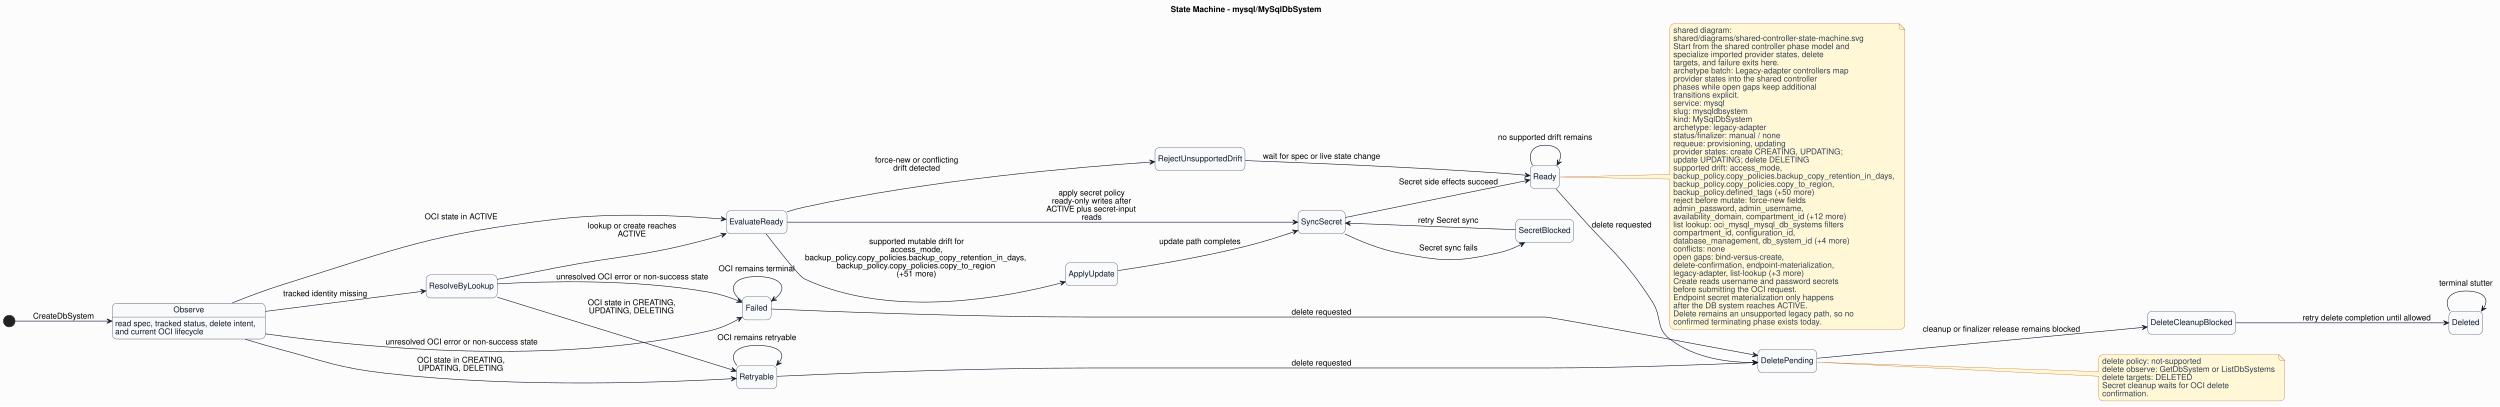
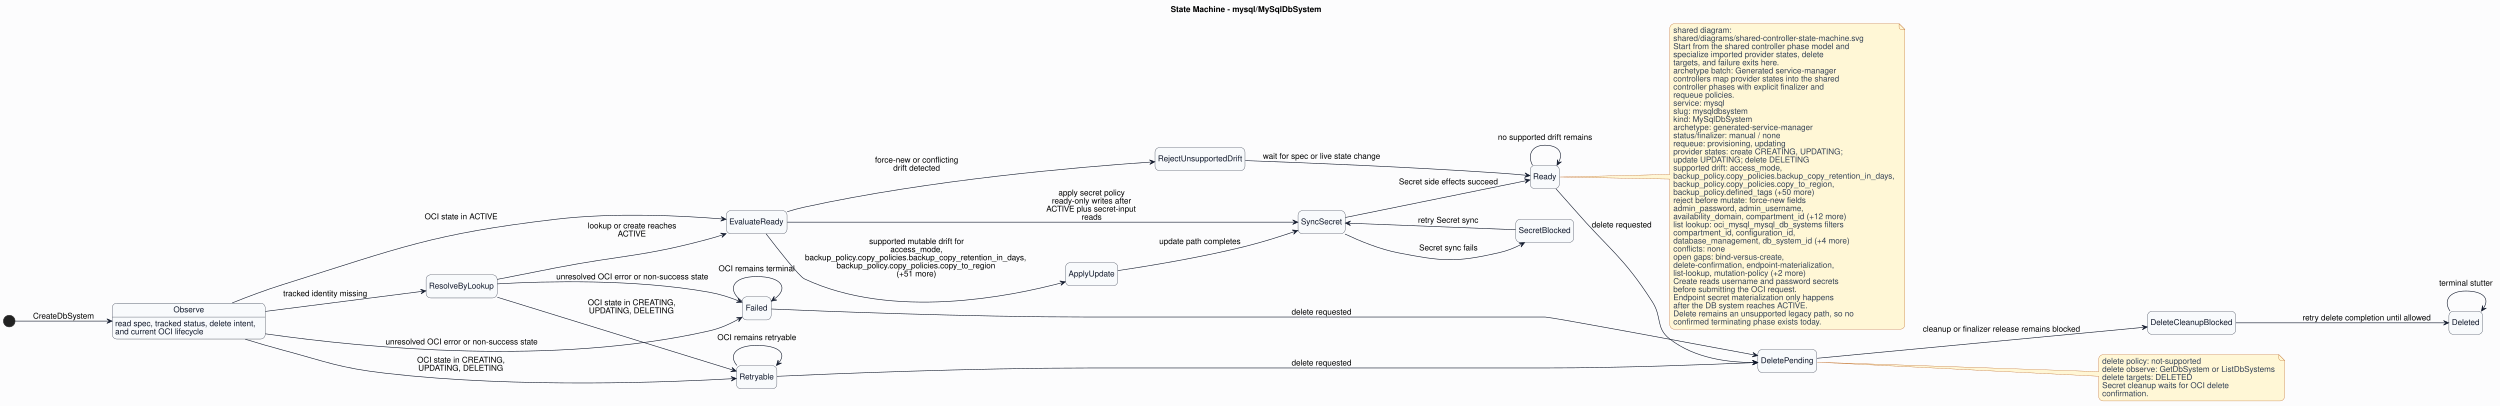
<svg xmlns="http://www.w3.org/2000/svg" contentStyleType="text/css" data-diagram-type="STATE" height="702px" preserveAspectRatio="none" style="width:4321px;height:702px;background:#FCFCFD;" version="1.1" viewBox="0 0 4321 702" width="4321px" zoomAndPan="magnify">
  <defs />
  <g>
    <rect fill="#FCFCFD" height="702" style="stroke:none;stroke-width:1;" width="4321" x="0" y="0" />
    <g class="title" data-source-line="10">
      <text fill="#000000" font-family="Helvetica" font-size="14" font-weight="bold" lengthAdjust="spacing" textLength="260.627" x="2023.389" y="20.78">State Machine - mysql/MySqlDbSystem</text>
    </g>
    <g>
      <rect fill="#F8FAFC" height="62" rx="8" ry="8" style="stroke:#0F172A;stroke-width:0.5;" width="264.364" x="194" y="524" />
      <line style="stroke:#0F172A;stroke-width:0.5;" x1="194" x2="458.364" y1="548" y2="548" />
      <text fill="#0F172A" font-family="Helvetica" font-size="14" lengthAdjust="spacing" textLength="52.91" x="299.727" y="539.78">Observe</text>
      <text fill="#0F172A" font-family="Helvetica" font-size="14" lengthAdjust="spacing" textLength="244.364" x="199" y="563.78">read spec, tracked status, delete intent,</text>
      <text fill="#0F172A" font-family="Helvetica" font-size="14" lengthAdjust="spacing" textLength="153.282" x="199" y="577.78">and current OCI lifecycle</text>
    </g>
    <rect fill="#F8FAFC" height="40" rx="8" ry="8" style="stroke:#0F172A;stroke-width:0.5;" width="104.951" x="1255.36" y="364" />
    <text fill="#0F172A" font-family="Helvetica" font-size="14" lengthAdjust="spacing" textLength="94.951" x="1260.36" y="387.78">EvaluateReady</text>
    <rect fill="#F8FAFC" height="40" rx="8" ry="8" style="stroke:#0F172A;stroke-width:0.5;" width="50.469" x="2644.73" y="286" />
    <text fill="#0F172A" font-family="Helvetica" font-size="14" lengthAdjust="spacing" textLength="40.469" x="2649.73" y="309.78">Ready</text>
    <rect fill="#F8FAFC" height="40" rx="8" ry="8" style="stroke:#0F172A;stroke-width:0.5;" width="69.917" x="1272.88" y="632" />
    <text fill="#0F172A" font-family="Helvetica" font-size="14" lengthAdjust="spacing" textLength="59.917" x="1277.88" y="655.78">Retryable</text>
    <rect fill="#F8FAFC" height="40" rx="8" ry="8" style="stroke:#0F172A;stroke-width:0.5;" width="50" x="1282.84" y="513" />
    <text fill="#0F172A" font-family="Helvetica" font-size="14" lengthAdjust="spacing" textLength="38.131" x="1288.775" y="536.78">Failed</text>
    <rect fill="#F8FAFC" height="40" rx="8" ry="8" style="stroke:#0F172A;stroke-width:0.5;" width="122.848" x="736.44" y="475" />
    <text fill="#0F172A" font-family="Helvetica" font-size="14" lengthAdjust="spacing" textLength="112.848" x="741.44" y="498.78">ResolveByLookup</text>
    <rect fill="#F8FAFC" height="40" rx="8" ry="8" style="stroke:#0F172A;stroke-width:0.5;" width="155.51" x="1996.32" y="255" />
    <text fill="#0F172A" font-family="Helvetica" font-size="14" lengthAdjust="spacing" textLength="145.51" x="2001.32" y="278.78">RejectUnsupportedDrift</text>
    <rect fill="#F8FAFC" height="40" rx="8" ry="8" style="stroke:#0F172A;stroke-width:0.5;" width="90.165" x="1841.73" y="454" />
    <text fill="#0F172A" font-family="Helvetica" font-size="14" lengthAdjust="spacing" textLength="80.165" x="1846.73" y="477.78">ApplyUpdate</text>
    <rect fill="#F8FAFC" height="40" rx="8" ry="8" style="stroke:#0F172A;stroke-width:0.5;" width="81.586" x="2243.53" y="364" />
    <text fill="#0F172A" font-family="Helvetica" font-size="14" lengthAdjust="spacing" textLength="71.586" x="2248.53" y="387.78">SyncSecret</text>
    <rect fill="#F8FAFC" height="40" rx="8" ry="8" style="stroke:#0F172A;stroke-width:0.5;" width="100.269" x="2619.83" y="379" />
    <text fill="#0F172A" font-family="Helvetica" font-size="14" lengthAdjust="spacing" textLength="90.269" x="2624.83" y="402.78">SecretBlocked</text>
    <rect fill="#F8FAFC" height="40" rx="8" ry="8" style="stroke:#0F172A;stroke-width:0.5;" width="101.848" x="3038.3" y="604" />
    <text fill="#0F172A" font-family="Helvetica" font-size="14" lengthAdjust="spacing" textLength="91.848" x="3043.3" y="627.78">DeletePending</text>
    <rect fill="#F8FAFC" height="40" rx="8" ry="8" style="stroke:#0F172A;stroke-width:0.5;" width="58.255" x="4232.69" y="538" />
    <text fill="#0F172A" font-family="Helvetica" font-size="14" lengthAdjust="spacing" textLength="48.255" x="4237.69" y="561.78">Deleted</text>
    <rect fill="#F8FAFC" height="40" rx="8" ry="8" style="stroke:#0F172A;stroke-width:0.5;" width="152.427" x="3711.81" y="538" />
    <text fill="#0F172A" font-family="Helvetica" font-size="14" lengthAdjust="spacing" textLength="142.427" x="3716.81" y="561.78">DeleteCleanupBlocked</text>
    <ellipse cx="16" cy="555" fill="#222222" rx="10" ry="10" style="stroke:#222222;stroke-width:1;" />
    <g class="entity" data-qualified-name="GMN2" data-source-line="60" id="ent0003">
      <path d="M2886.09,49 L2886.09,301.49 L2695.5,305.94 L2886.09,309.49 L2886.09,561 A8,8 0 0 0 2894.09,569 L3284.343,569 A8,8 0 0 0 3292.343,561 L3292.343,51 L3282.343,41 L2894.09,41 A8,8 0 0 0 2886.09,49" fill="#FFF7D6" style="stroke:#B45309;stroke-width:0.5;" />
      <path d="M3282.343,41 L3282.343,47 A4,4 0 0 0 3286.343,51 L3292.343,51 L3282.343,41" fill="#FFF7D6" style="stroke:#B45309;stroke-width:0.5;" />
      <text fill="#334155" font-family="Helvetica" font-size="14" lengthAdjust="spacing" textLength="101.165" x="2892.09" y="56.78">shared diagram:</text>
      <text fill="#334155" font-family="Helvetica" font-size="14" lengthAdjust="spacing" textLength="331.481" x="2892.09" y="70.78">shared/diagrams/shared-controller-state-machine.svg</text>
      <text fill="#334155" font-family="Helvetica" font-size="14" lengthAdjust="spacing" textLength="304.274" x="2892.09" y="84.78">Start from the shared controller phase model and</text>
      <text fill="#334155" font-family="Helvetica" font-size="14" lengthAdjust="spacing" textLength="261.468" x="2892.09" y="98.78">specialize imported provider states, delete</text>
      <text fill="#334155" font-family="Helvetica" font-size="14" lengthAdjust="spacing" textLength="184.434" x="2892.09" y="112.78">targets, and failure exits here.</text>
-       <text fill="#334155" font-family="Helvetica" font-size="14" lengthAdjust="spacing" textLength="304.281" x="2892.09" y="126.78">archetype batch: Legacy-adapter controllers map</text>
-       <text fill="#334155" font-family="Helvetica" font-size="14" lengthAdjust="spacing" textLength="249.799" x="2892.09" y="140.78">provider states into the shared controller</text>
-       <text fill="#334155" font-family="Helvetica" font-size="14" lengthAdjust="spacing" textLength="248.295" x="2892.09" y="154.78">phases while open gaps keep additional</text>
-       <text fill="#334155" font-family="Helvetica" font-size="14" lengthAdjust="spacing" textLength="114.379" x="2892.09" y="168.78">transitions explicit.</text>
+       <text fill="#334155" font-family="Helvetica" font-size="14" lengthAdjust="spacing" textLength="281.709" x="2892.09" y="126.78">archetype batch: Generated service-manager</text>
+       <text fill="#334155" font-family="Helvetica" font-size="14" lengthAdjust="spacing" textLength="287.923" x="2892.09" y="140.78">controllers map provider states into the shared</text>
+       <text fill="#334155" font-family="Helvetica" font-size="14" lengthAdjust="spacing" textLength="261.461" x="2892.09" y="154.78">controller phases with explicit finalizer and</text>
+       <text fill="#334155" font-family="Helvetica" font-size="14" lengthAdjust="spacing" textLength="105.848" x="2892.09" y="168.78">requeue policies.</text>
      <text fill="#334155" font-family="Helvetica" font-size="14" lengthAdjust="spacing" textLength="88.683" x="2892.09" y="182.78">service: mysql</text>
      <text fill="#334155" font-family="Helvetica" font-size="14" lengthAdjust="spacing" textLength="129.931" x="2892.09" y="196.78">slug: mysqldbsystem</text>
      <text fill="#334155" font-family="Helvetica" font-size="14" lengthAdjust="spacing" textLength="136.931" x="2892.09" y="210.78">kind: MySqlDbSystem</text>
-       <text fill="#334155" font-family="Helvetica" font-size="14" lengthAdjust="spacing" textLength="161.875" x="2892.09" y="224.78">archetype: legacy-adapter</text>
+       <text fill="#334155" font-family="Helvetica" font-size="14" lengthAdjust="spacing" textLength="241.24" x="2892.09" y="224.78">archetype: generated-service-manager</text>
      <text fill="#334155" font-family="Helvetica" font-size="14" lengthAdjust="spacing" textLength="185.992" x="2892.09" y="238.78">status/finalizer: manual / none</text>
      <text fill="#334155" font-family="Helvetica" font-size="14" lengthAdjust="spacing" textLength="195.364" x="2892.09" y="252.78">requeue: provisioning, updating</text>
      <text fill="#334155" font-family="Helvetica" font-size="14" lengthAdjust="spacing" textLength="298.744" x="2892.09" y="266.78">provider states: create CREATING, UPDATING;</text>
      <text fill="#334155" font-family="Helvetica" font-size="14" lengthAdjust="spacing" textLength="238.875" x="2892.09" y="280.78">update UPDATING; delete DELETING</text>
      <text fill="#334155" font-family="Helvetica" font-size="14" lengthAdjust="spacing" textLength="187.544" x="2892.09" y="294.78">supported drift: access_mode,</text>
      <text fill="#334155" font-family="Helvetica" font-size="14" lengthAdjust="spacing" textLength="385.253" x="2892.09" y="308.78">backup_policy.copy_policies.backup_copy_retention_in_days,</text>
      <text fill="#334155" font-family="Helvetica" font-size="14" lengthAdjust="spacing" textLength="280.178" x="2892.09" y="322.78">backup_policy.copy_policies.copy_to_region,</text>
      <text fill="#334155" font-family="Helvetica" font-size="14" lengthAdjust="spacing" textLength="245.54" x="2892.09" y="336.78">backup_policy.defined_tags (+50 more)</text>
      <text fill="#334155" font-family="Helvetica" font-size="14" lengthAdjust="spacing" textLength="230.33" x="2892.09" y="350.78">reject before mutate: force-new fields</text>
      <text fill="#334155" font-family="Helvetica" font-size="14" lengthAdjust="spacing" textLength="225.675" x="2892.09" y="364.78">admin_password, admin_username,</text>
      <text fill="#334155" font-family="Helvetica" font-size="14" lengthAdjust="spacing" textLength="299.195" x="2892.09" y="378.78">availability_domain, compartment_id (+12 more)</text>
      <text fill="#334155" font-family="Helvetica" font-size="14" lengthAdjust="spacing" textLength="296.44" x="2892.09" y="392.78">list lookup: oci_mysql_mysql_db_systems filters</text>
      <text fill="#334155" font-family="Helvetica" font-size="14" lengthAdjust="spacing" textLength="210.895" x="2892.09" y="406.78">compartment_id, configuration_id,</text>
      <text fill="#334155" font-family="Helvetica" font-size="14" lengthAdjust="spacing" textLength="306.229" x="2892.09" y="420.78">database_management, db_system_id (+4 more)</text>
      <text fill="#334155" font-family="Helvetica" font-size="14" lengthAdjust="spacing" textLength="89.496" x="2892.09" y="434.78">conflicts: none</text>
      <text fill="#334155" font-family="Helvetica" font-size="14" lengthAdjust="spacing" textLength="192.999" x="2892.09" y="448.78">open gaps: bind-versus-create,</text>
      <text fill="#334155" font-family="Helvetica" font-size="14" lengthAdjust="spacing" textLength="279.371" x="2892.09" y="462.78">delete-confirmation, endpoint-materialization,</text>
-       <text fill="#334155" font-family="Helvetica" font-size="14" lengthAdjust="spacing" textLength="228.382" x="2892.09" y="476.78">legacy-adapter, list-lookup (+3 more)</text>
+       <text fill="#334155" font-family="Helvetica" font-size="14" lengthAdjust="spacing" textLength="229.92" x="2892.09" y="476.78">list-lookup, mutation-policy (+2 more)</text>
      <text fill="#334155" font-family="Helvetica" font-size="14" lengthAdjust="spacing" textLength="287.144" x="2892.09" y="490.78">Create reads username and password secrets</text>
      <text fill="#334155" font-family="Helvetica" font-size="14" lengthAdjust="spacing" textLength="213.999" x="2892.09" y="504.78">before submitting the OCI request.</text>
      <text fill="#334155" font-family="Helvetica" font-size="14" lengthAdjust="spacing" textLength="278.612" x="2892.09" y="518.78">Endpoint secret materialization only happens</text>
      <text fill="#334155" font-family="Helvetica" font-size="14" lengthAdjust="spacing" textLength="234.972" x="2892.09" y="532.78">after the DB system reaches ACTIVE.</text>
      <text fill="#334155" font-family="Helvetica" font-size="14" lengthAdjust="spacing" textLength="312.867" x="2892.09" y="546.78">Delete remains an unsupported legacy path, so no</text>
      <text fill="#334155" font-family="Helvetica" font-size="14" lengthAdjust="spacing" textLength="258.351" x="2892.09" y="560.78">confirmed terminating phase exists today.</text>
    </g>
    <g class="entity" data-qualified-name="GMN5" data-source-line="99" id="ent0006">
      <path d="M3627.35,621 L3627.35,642.34 L3140.61,626.1 L3627.35,650.34 L3627.35,685 A8,8 0 0 0 3635.35,693 L3940.694,693 A8,8 0 0 0 3948.694,685 L3948.694,623 L3938.694,613 L3635.35,613 A8,8 0 0 0 3627.35,621" fill="#FFF7D6" style="stroke:#B45309;stroke-width:0.5;" />
      <path d="M3938.694,613 L3938.694,619 A4,4 0 0 0 3942.694,623 L3948.694,623 L3938.694,613" fill="#FFF7D6" style="stroke:#B45309;stroke-width:0.5;" />
      <text fill="#334155" font-family="Helvetica" font-size="14" lengthAdjust="spacing" textLength="171.999" x="3633.35" y="628.78">delete policy: not-supported</text>
      <text fill="#334155" font-family="Helvetica" font-size="14" lengthAdjust="spacing" textLength="300.344" x="3633.35" y="642.78">delete observe: GetDbSystem or ListDbSystems</text>
      <text fill="#334155" font-family="Helvetica" font-size="14" lengthAdjust="spacing" textLength="157.185" x="3633.35" y="656.78">delete targets: DELETED</text>
      <text fill="#334155" font-family="Helvetica" font-size="14" lengthAdjust="spacing" textLength="220.22" x="3633.35" y="670.78">Secret cleanup waits for OCI delete</text>
      <text fill="#334155" font-family="Helvetica" font-size="14" lengthAdjust="spacing" textLength="80.144" x="3633.35" y="684.78">confirmation.</text>
    </g>
    <g class="link" data-entity-1="ent0002" data-entity-2="ent0002" data-link-type="dependency" data-source-line="34" id="lnk3">
      <path d="M26.22,555 C51.71,555 119.73,555 187.73,555" fill="none" id="*start*-to-observe" style="stroke:#0F172A;stroke-width:1;" />
      <polygon fill="#0F172A" points="193.73,555,184.73,551,188.73,555,184.73,559,193.73,555" style="stroke:#0F172A;stroke-width:1;" />
      <text fill="#000000" font-family="Helvetica" font-size="14" lengthAdjust="spacing" textLength="106.593" x="57" y="550.78">CreateDbSystem</text>
    </g>
    <g class="link" data-entity-1="ent0002" data-entity-2="ent0007" data-link-type="dependency" data-source-line="35" id="lnk4">
      <path d="M458.64,538.21 C549.55,526.59 660.338,512.44 730.188,503.52" fill="none" id="observe-to-resolve_by_lookup" style="stroke:#0F172A;stroke-width:1;" />
      <polygon fill="#0F172A" points="736.14,502.76,726.706,499.932,731.18,503.393,727.719,507.868,736.14,502.76" style="stroke:#0F172A;stroke-width:1;" />
      <text fill="#000000" font-family="Helvetica" font-size="14" lengthAdjust="spacing" textLength="145.503" x="489.36" y="511.9">tracked identity missing</text>
    </g>
    <g class="link" data-entity-1="ent0007" data-entity-2="ent0003" data-link-type="dependency" data-source-line="36" id="lnk5">
      <path d="M859.42,482.86 C889.72,476.83 926.97,469.46 960.36,463 C1078.04,440.24 1109.67,444.3 1225.36,413 C1235.07,410.37 1239.604,409.074 1249.384,405.724" fill="none" id="resolve_by_lookup-to-evaluate_ready" style="stroke:#0F172A;stroke-width:1;" />
      <polygon fill="#0F172A" points="1255.06,403.78,1245.249,402.912,1250.33,405.4,1247.842,410.481,1255.06,403.78" style="stroke:#0F172A;stroke-width:1;" />
      <text fill="#000000" font-family="Helvetica" font-size="14" lengthAdjust="spacing" textLength="154.089" x="1015.86" y="394.78">lookup or create reaches</text>
      <text fill="#000000" font-family="Helvetica" font-size="14" lengthAdjust="spacing" textLength="50.565" x="1067.622" y="408.78">ACTIVE</text>
    </g>
    <g class="link" data-entity-1="ent0007" data-entity-2="ent0005" data-link-type="dependency" data-source-line="37" id="lnk6">
      <path d="M859.63,513.78 C967.21,547.03 1182.068,613.438 1266.858,639.648" fill="none" id="resolve_by_lookup-to-retryable" style="stroke:#0F172A;stroke-width:1;" />
      <polygon fill="#0F172A" points="1272.59,641.42,1265.173,634.941,1267.813,639.943,1262.81,642.584,1272.59,641.42" style="stroke:#0F172A;stroke-width:1;" />
      <text fill="#000000" font-family="Helvetica" font-size="14" lengthAdjust="spacing" textLength="154.034" x="1015.86" y="527.56">OCI state in CREATING,</text>
      <text fill="#000000" font-family="Helvetica" font-size="14" lengthAdjust="spacing" textLength="150.131" x="1017.812" y="541.56">UPDATING, DELETING</text>
    </g>
    <g class="link" data-entity-1="ent0007" data-entity-2="ent0006" data-link-type="dependency" data-source-line="38" id="lnk7">
      <path d="M859.48,490.63 C942.71,485.93 1096.69,481.95 1225.36,505 C1245.09,508.53 1260.917,513.817 1276.837,520.167" fill="none" id="resolve_by_lookup-to-failed" style="stroke:#0F172A;stroke-width:1;" />
      <polygon fill="#0F172A" points="1282.41,522.39,1275.532,515.34,1277.766,520.538,1272.569,522.771,1282.41,522.39" style="stroke:#0F172A;stroke-width:1;" />
      <text fill="#000000" font-family="Helvetica" font-size="14" lengthAdjust="spacing" textLength="263.778" x="961.36" y="482.8">unresolved OCI error or non-success state</text>
    </g>
    <g class="link" data-entity-1="ent0002" data-entity-2="ent0003" data-link-type="dependency" data-source-line="39" id="lnk8">
      <path d="M401.45,523.5 C428.52,512.68 459.55,501.03 488.36,492 C694.19,427.47 746.15,404.29 960.36,379 C1064.32,366.73 1181.04,372.961 1248.98,378.521" fill="none" id="observe-to-evaluate_ready" style="stroke:#0F172A;stroke-width:1;" />
      <polygon fill="#0F172A" points="1254.96,379.01,1246.316,374.289,1249.977,378.602,1245.664,382.263,1254.96,379.01" style="stroke:#0F172A;stroke-width:1;" />
      <text fill="#000000" font-family="Helvetica" font-size="14" lengthAdjust="spacing" textLength="128.372" x="733.86" y="378.98">OCI state in ACTIVE</text>
    </g>
    <g class="link" data-entity-1="ent0002" data-entity-2="ent0005" data-link-type="dependency" data-source-line="40" id="lnk9">
      <path d="M423.99,586.38 C445.12,592.85 467.42,599.39 488.36,605 C566.27,625.85 585.26,635.62 665.36,645 C896,672.01 1170.48,660.013 1266.61,654.503" fill="none" id="observe-to-retryable" style="stroke:#0F172A;stroke-width:1;" />
      <polygon fill="#0F172A" points="1272.6,654.16,1263.386,650.682,1267.608,654.446,1263.844,658.668,1272.6,654.16" style="stroke:#0F172A;stroke-width:1;" />
      <text fill="#000000" font-family="Helvetica" font-size="14" lengthAdjust="spacing" textLength="154.034" x="720.86" y="626.78">OCI state in CREATING,</text>
      <text fill="#000000" font-family="Helvetica" font-size="14" lengthAdjust="spacing" textLength="150.131" x="722.812" y="640.78">UPDATING, DELETING</text>
    </g>
    <g class="link" data-entity-1="ent0002" data-entity-2="ent0006" data-link-type="dependency" data-source-line="41" id="lnk10">
      <path d="M458.59,576.96 C635.37,602.12 958.44,632.59 1225.36,572 C1245.7,567.38 1261.68,559.998 1277.35,551.118" fill="none" id="observe-to-failed" style="stroke:#0F172A;stroke-width:1;" />
      <polygon fill="#0F172A" points="1282.57,548.16,1272.768,549.117,1278.22,550.625,1276.712,556.077,1282.57,548.16" style="stroke:#0F172A;stroke-width:1;" />
      <text fill="#000000" font-family="Helvetica" font-size="14" lengthAdjust="spacing" textLength="263.778" x="666.36" y="595.33">unresolved OCI error or non-success state</text>
    </g>
    <g class="link" data-entity-1="ent0003" data-entity-2="ent0008" data-link-type="dependency" data-source-line="42" id="lnk11">
      <path d="M1360.6,365.88 C1370.38,362.91 1380.6,360.12 1390.32,358 C1607.01,310.69 1862.714,288.75 1990.014,280.04" fill="none" id="evaluate_ready-to-reject_unsupported_drift" style="stroke:#0F172A;stroke-width:1;" />
      <polygon fill="#0F172A" points="1996,279.63,1986.748,276.254,1991.012,279.971,1987.294,284.235,1996,279.63" style="stroke:#0F172A;stroke-width:1;" />
      <text fill="#000000" font-family="Helvetica" font-size="14" lengthAdjust="spacing" textLength="143.951" x="1512.32" y="281.05">force-new or conflicting</text>
      <text fill="#000000" font-family="Helvetica" font-size="14" lengthAdjust="spacing" textLength="80.938" x="1543.827" y="295.05">drift detected</text>
    </g>
    <g class="link" data-entity-1="ent0008" data-entity-2="ent0004" data-link-type="dependency" data-source-line="43" id="lnk12">
      <path d="M2152.31,277.6 C2253.05,281.22 2434.73,288.53 2589.83,299 C2608.13,300.24 2622.797,301.514 2638.407,302.994" fill="none" id="reject_unsupported_drift-to-ready" style="stroke:#0F172A;stroke-width:1;" />
      <polygon fill="#0F172A" points="2644.38,303.56,2635.798,298.728,2639.402,303.088,2635.043,306.693,2644.38,303.56" style="stroke:#0F172A;stroke-width:1;" />
      <text fill="#000000" font-family="Helvetica" font-size="14" lengthAdjust="spacing" textLength="203.882" x="2182.83" y="274.51">wait for spec or live state change</text>
    </g>
    <g class="link" data-entity-1="ent0003" data-entity-2="ent0009" data-link-type="dependency" data-source-line="44" id="lnk13">
      <path d="M1324.09,404.12 C1345.09,431.56 1381.35,477.8 1390.32,482 C1542.59,553.43 1745.462,512.644 1835.592,488.644" fill="none" id="evaluate_ready-to-apply_update" style="stroke:#0F172A;stroke-width:1;" />
      <polygon fill="#0F172A" points="1841.39,487.1,1831.664,485.55,1836.558,488.387,1833.722,493.281,1841.39,487.1" style="stroke:#0F172A;stroke-width:1;" />
      <text fill="#000000" font-family="Helvetica" font-size="14" lengthAdjust="spacing" textLength="163.42" x="1502.236" y="421.78">supported mutable drift for</text>
      <text fill="#000000" font-family="Helvetica" font-size="14" lengthAdjust="spacing" textLength="90.269" x="1538.812" y="435.78">access_mode,</text>
      <text fill="#000000" font-family="Helvetica" font-size="14" lengthAdjust="spacing" textLength="385.253" x="1391.32" y="449.78">backup_policy.copy_policies.backup_copy_retention_in_days,</text>
      <text fill="#000000" font-family="Helvetica" font-size="14" lengthAdjust="spacing" textLength="276.288" x="1445.802" y="463.78">backup_policy.copy_policies.copy_to_region</text>
      <text fill="#000000" font-family="Helvetica" font-size="14" lengthAdjust="spacing" textLength="68.858" x="1549.517" y="477.78">(+51 more)</text>
    </g>
    <g class="link" data-entity-1="ent0009" data-entity-2="ent0010" data-link-type="dependency" data-source-line="45" id="lnk14">
      <path d="M1932.1,467.74 C1984.85,459.87 2075.44,445.06 2151.83,426 C2182.87,418.26 2211.623,409.113 2237.453,400.273" fill="none" id="apply_update-to-sync_secret" style="stroke:#0F172A;stroke-width:1;" />
      <polygon fill="#0F172A" points="2243.13,398.33,2233.32,397.46,2238.399,399.949,2235.91,405.029,2243.13,398.33" style="stroke:#0F172A;stroke-width:1;" />
      <text fill="#000000" font-family="Helvetica" font-size="14" lengthAdjust="spacing" textLength="141.654" x="2003.57" y="421.78">update path completes</text>
    </g>
    <g class="link" data-entity-1="ent0003" data-entity-2="ent0010" data-link-type="dependency" data-source-line="46" id="lnk15">
      <path d="M1360.54,384 C1533.38,384 2082.84,384 2237.2,384" fill="none" id="evaluate_ready-to-sync_secret" style="stroke:#0F172A;stroke-width:1;" />
      <polygon fill="#0F172A" points="2243.2,384,2234.2,380,2238.2,384,2234.2,388,2243.2,384" style="stroke:#0F172A;stroke-width:1;" />
      <text fill="#000000" font-family="Helvetica" font-size="14" lengthAdjust="spacing" textLength="115.165" x="1829.323" y="337.78">apply secret policy</text>
      <text fill="#000000" font-family="Helvetica" font-size="14" lengthAdjust="spacing" textLength="137.717" x="1818.047" y="351.78">ready-only writes after</text>
      <text fill="#000000" font-family="Helvetica" font-size="14" lengthAdjust="spacing" textLength="157.172" x="1808.32" y="365.78">ACTIVE plus secret-input</text>
      <text fill="#000000" font-family="Helvetica" font-size="14" lengthAdjust="spacing" textLength="35.02" x="1869.396" y="379.78">reads</text>
    </g>
    <g class="link" data-entity-1="ent0010" data-entity-2="ent0011" data-link-type="dependency" data-source-line="47" id="lnk16">
      <path d="M2324.68,404.5 C2350.19,416.6 2384.57,430.74 2416.83,437 C2492.31,451.64 2514.85,454.07 2589.83,437 C2605.43,433.45 2616.216,429.186 2629.806,422.126" fill="none" id="sync_secret-to-secret_blocked" style="stroke:#0F172A;stroke-width:1;" />
      <polygon fill="#0F172A" points="2635.13,419.36,2625.299,419.959,2630.693,421.665,2628.987,427.059,2635.13,419.36" style="stroke:#0F172A;stroke-width:1;" />
      <text fill="#000000" font-family="Helvetica" font-size="14" lengthAdjust="spacing" textLength="101.924" x="2452.83" y="432.78">Secret sync fails</text>
    </g>
    <g class="link" data-entity-1="ent0011" data-entity-2="ent0010" data-link-type="dependency" data-source-line="48" id="lnk17">
      <path d="M2619.46,397.06 C2542.56,394.06 2401.915,388.554 2331.295,385.794" fill="none" id="secret_blocked-to-sync_secret" style="stroke:#0F172A;stroke-width:1;" />
      <polygon fill="#0F172A" points="2325.3,385.56,2334.137,389.908,2330.296,385.755,2334.449,381.914,2325.3,385.56" style="stroke:#0F172A;stroke-width:1;" />
      <text fill="#000000" font-family="Helvetica" font-size="14" lengthAdjust="spacing" textLength="105.027" x="2450.83" y="385.06">retry Secret sync</text>
    </g>
    <g class="link" data-entity-1="ent0010" data-entity-2="ent0004" data-link-type="dependency" data-source-line="49" id="lnk18">
      <path d="M2325.3,375.87 C2404.55,359.76 2573.68,325.376 2638.39,312.216" fill="none" id="sync_secret-to-ready" style="stroke:#0F172A;stroke-width:1;" />
      <polygon fill="#0F172A" points="2644.27,311.02,2634.653,308.894,2639.37,312.016,2636.248,316.733,2644.27,311.02" style="stroke:#0F172A;stroke-width:1;" />
      <text fill="#000000" font-family="Helvetica" font-size="14" lengthAdjust="spacing" textLength="171.199" x="2417.83" y="318.63">Secret side effects succeed</text>
    </g>
    <g class="link" data-entity-1="ent0004" data-entity-2="ent0004" data-link-type="dependency" data-source-line="50" id="lnk19">
      <path d="M2648.81,285.69 C2639.77,268.73 2646.82,251 2669.96,251 C2693.1,251 2702.972,263.435 2693.932,280.395" fill="none" id="ready-to-ready" style="stroke:#0F172A;stroke-width:1;" />
      <polygon fill="#0F172A" points="2691.11,285.69,2698.873,279.629,2693.462,281.278,2691.814,275.866,2691.11,285.69" style="stroke:#0F172A;stroke-width:1;" />
      <text fill="#000000" font-family="Helvetica" font-size="14" lengthAdjust="spacing" textLength="162.641" x="2588.96" y="241.78">no supported drift remains</text>
    </g>
    <g class="link" data-entity-1="ent0005" data-entity-2="ent0005" data-link-type="dependency" data-source-line="51" id="lnk20">
      <path d="M1273.68,631.69 C1259.09,614.73 1270.47,597 1307.84,597 C1345.21,597 1360.503,610.182 1345.913,627.141" fill="none" id="retryable-to-retryable" style="stroke:#0F172A;stroke-width:1;" />
      <polygon fill="#0F172A" points="1342,631.69,1350.902,627.476,1345.261,627.9,1344.837,622.259,1342,631.69" style="stroke:#0F172A;stroke-width:1;" />
      <text fill="#000000" font-family="Helvetica" font-size="14" lengthAdjust="spacing" textLength="136.931" x="1239.84" y="587.78">OCI remains retryable</text>
    </g>
    <g class="link" data-entity-1="ent0006" data-entity-2="ent0006" data-link-type="dependency" data-source-line="52" id="lnk21">
      <path d="M1282.5,520.57 C1256.15,501.74 1264.59,478 1307.84,478 C1351.09,478 1364.412,498.252 1338.062,517.082" fill="none" id="failed-to-failed" style="stroke:#0F172A;stroke-width:1;" />
      <polygon fill="#0F172A" points="1333.18,520.57,1342.828,518.592,1337.248,517.663,1338.177,512.083,1333.18,520.57" style="stroke:#0F172A;stroke-width:1;" />
      <text fill="#000000" font-family="Helvetica" font-size="14" lengthAdjust="spacing" textLength="132.255" x="1241.84" y="468.78">OCI remains terminal</text>
    </g>
    <g class="link" data-entity-1="ent0004" data-entity-2="ent0012" data-link-type="dependency" data-source-line="53" id="lnk22">
      <path d="M2689.3,326.25 C2698.59,336.59 2710.02,349.4 2720.09,361 C2781.52,431.71 2805.56,443.13 2856.09,522 C2873.04,548.45 2861.26,566.76 2886.09,586 C2929.56,619.68 2987.88,626.568 3032.23,626.728" fill="none" id="ready-to-delete_pending" style="stroke:#0F172A;stroke-width:1;" />
      <polygon fill="#0F172A" points="3038.23,626.75,3029.244,622.718,3033.23,626.732,3029.216,630.717,3038.23,626.75" style="stroke:#0F172A;stroke-width:1;" />
      <text fill="#000000" font-family="Helvetica" font-size="14" lengthAdjust="spacing" textLength="104.303" x="2751.09" y="393.11">delete requested</text>
    </g>
    <g class="link" data-entity-1="ent0005" data-entity-2="ent0012" data-link-type="dependency" data-source-line="54" id="lnk23">
      <path d="M1342.97,650.39 C1432.18,646.34 1679.64,636 1885.82,636 C1885.82,636 1885.82,636 2670.96,636 C2803.4,636 2953.396,630.147 3031.816,626.657" fill="none" id="retryable-to-delete_pending" style="stroke:#0F172A;stroke-width:1;" />
      <polygon fill="#0F172A" points="3037.81,626.39,3028.641,622.794,3032.815,626.612,3028.997,630.786,3037.81,626.39" style="stroke:#0F172A;stroke-width:1;" />
      <text fill="#000000" font-family="Helvetica" font-size="14" lengthAdjust="spacing" textLength="104.303" x="2232.33" y="631.78">delete requested</text>
    </g>
    <g class="link" data-entity-1="ent0006" data-entity-2="ent0012" data-link-type="dependency" data-source-line="55" id="lnk24">
      <path d="M1333.3,534.09 C1412.87,537.54 1671.63,548 1885.82,548 C1885.82,548 1885.82,548 2670.96,548 C2680.15,548 2923.142,593.169 3032.072,613.499" fill="none" id="failed-to-delete_pending" style="stroke:#0F172A;stroke-width:1;" />
      <polygon fill="#0F172A" points="3037.97,614.6,3029.857,609.017,3033.055,613.683,3028.389,616.881,3037.97,614.6" style="stroke:#0F172A;stroke-width:1;" />
      <text fill="#000000" font-family="Helvetica" font-size="14" lengthAdjust="spacing" textLength="104.303" x="2232.33" y="543.78">delete requested</text>
    </g>
    <g class="link" data-entity-1="ent0012" data-entity-2="ent0014" data-link-type="dependency" data-source-line="56" id="lnk25">
      <path d="M3140.61,619.23 C3261.44,607.78 3562.227,579.296 3705.347,565.736" fill="none" id="delete_pending-to-delete_cleanup_blocked" style="stroke:#0F172A;stroke-width:1;" />
      <polygon fill="#0F172A" points="3711.32,565.17,3701.983,562.037,3706.342,565.642,3702.737,570.001,3711.32,565.17" style="stroke:#0F172A;stroke-width:1;" />
      <text fill="#000000" font-family="Helvetica" font-size="14" lengthAdjust="spacing" textLength="273.144" x="3323.35" y="573.28">cleanup or finalizer release remains blocked</text>
    </g>
    <g class="link" data-entity-1="ent0014" data-entity-2="ent0013" data-link-type="dependency" data-source-line="57" id="lnk26">
      <path d="M3864.56,558 C3971.16,558 4154.72,558 4226.35,558" fill="none" id="delete_cleanup_blocked-to-deleted" style="stroke:#0F172A;stroke-width:1;" />
      <polygon fill="#0F172A" points="4232.35,558,4223.35,554,4227.35,558,4223.35,562,4232.35,558" style="stroke:#0F172A;stroke-width:1;" />
      <text fill="#000000" font-family="Helvetica" font-size="14" lengthAdjust="spacing" textLength="222.565" x="3979.69" y="553.78">retry delete completion until allowed</text>
    </g>
    <g class="link" data-entity-1="ent0013" data-entity-2="ent0013" data-link-type="dependency" data-source-line="58" id="lnk27">
      <path d="M4234.63,537.69 C4223.01,520.73 4232.07,503 4261.82,503 C4291.56,503 4304.021,515.78 4292.401,532.74" fill="none" id="deleted-to-deleted" style="stroke:#0F172A;stroke-width:1;" />
      <polygon fill="#0F172A" points="4289.01,537.69,4297.397,532.526,4291.836,533.565,4290.797,528.005,4289.01,537.69" style="stroke:#0F172A;stroke-width:1;" />
      <text fill="#000000" font-family="Helvetica" font-size="14" lengthAdjust="spacing" textLength="92.586" x="4215.82" y="493.78">terminal stutter</text>
    </g>
  </g>
</svg>
